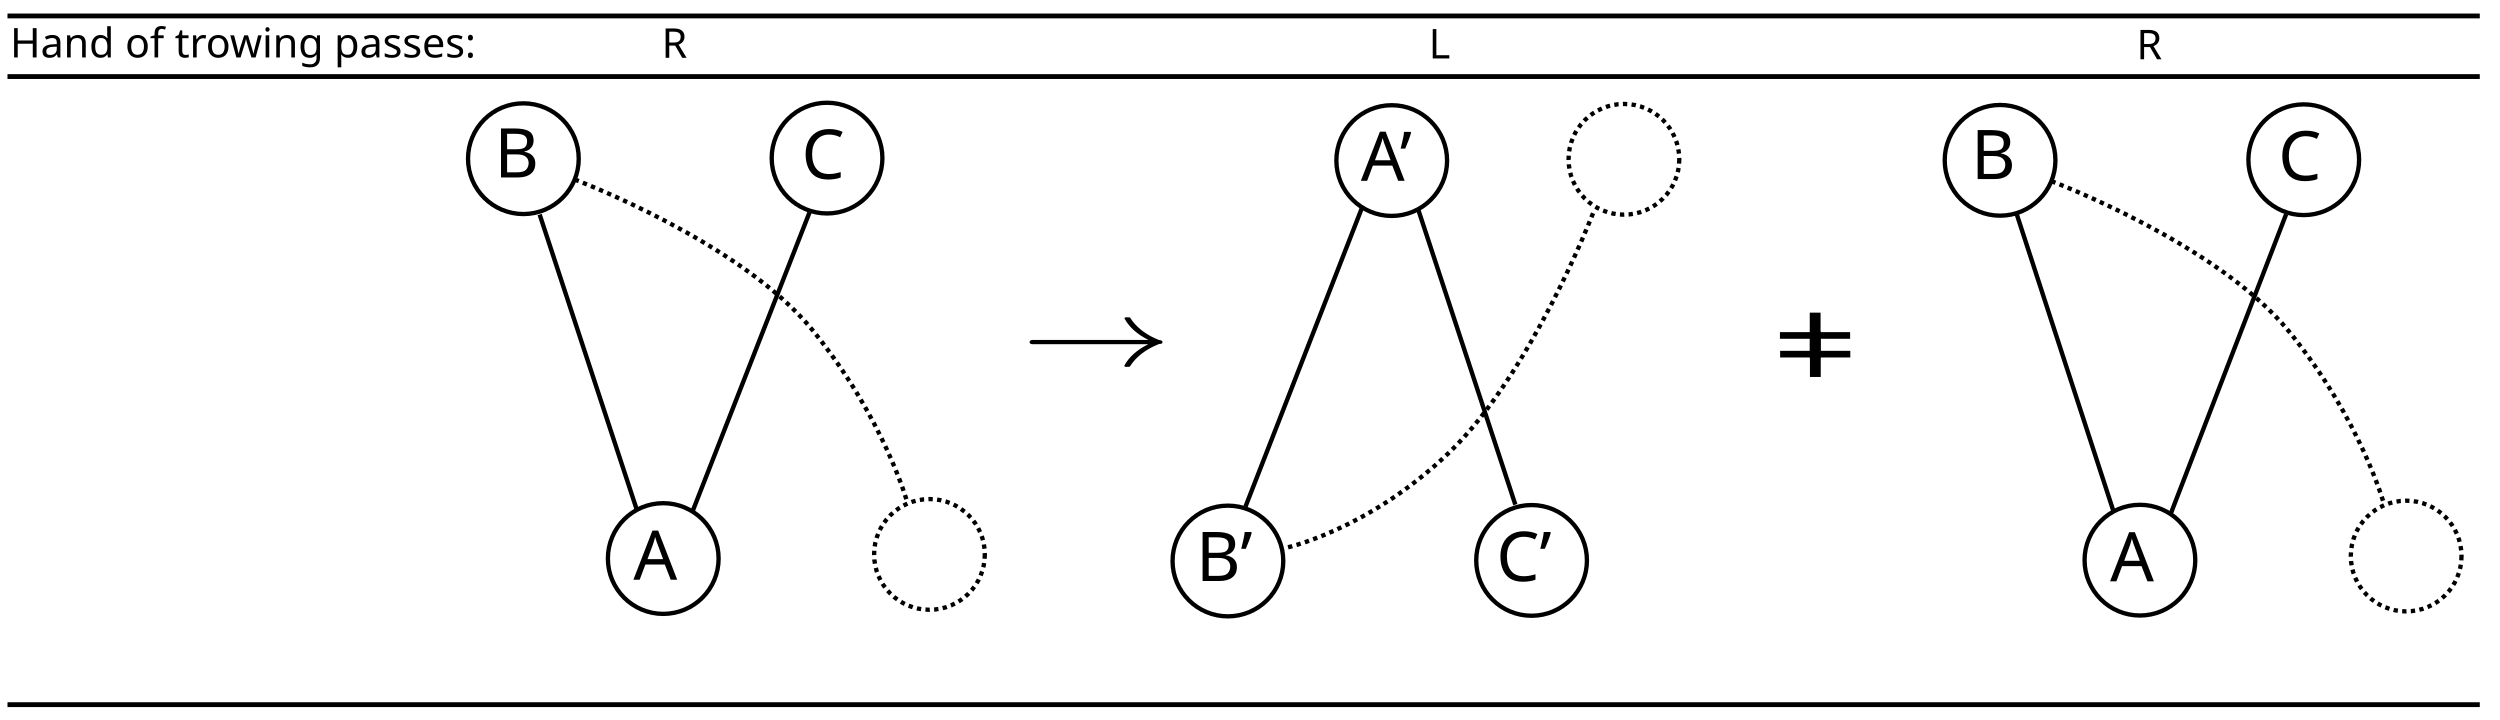
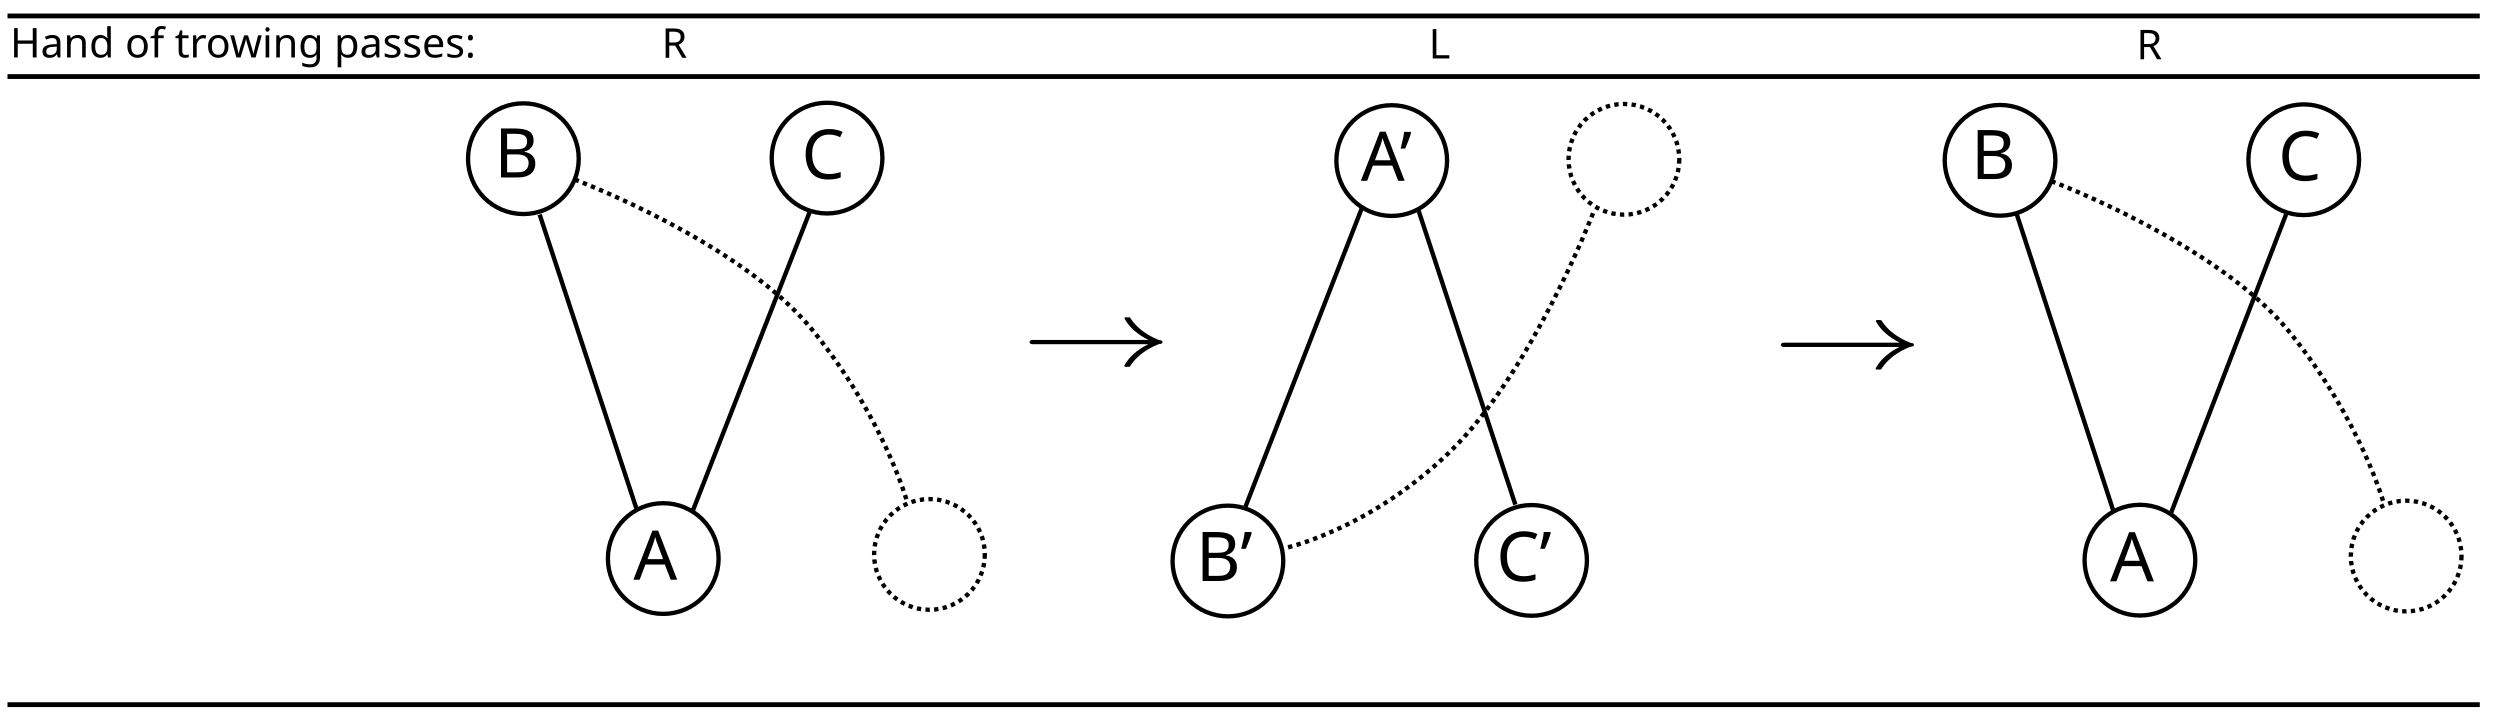
<svg xmlns="http://www.w3.org/2000/svg" width="205mm" height="59mm" viewBox="0 0 205 59" version="1.1" id="svg8">
  <defs id="defs2" />
  <g id="layer1" transform="translate(0,-238)">
    <circle style="opacity:1;vector-effect:none;fill:none;fill-opacity:1;stroke:#000000;stroke-width:0.355;stroke-linecap:butt;stroke-linejoin:miter;stroke-miterlimit:4;stroke-dasharray:none;stroke-dashoffset:0;stroke-opacity:1" id="path815" cx="42.917" cy="251.013" r="4.539" />
    <circle style="opacity:1;vector-effect:none;fill:none;fill-opacity:1;stroke:#000000;stroke-width:0.355;stroke-linecap:butt;stroke-linejoin:miter;stroke-miterlimit:4;stroke-dasharray:none;stroke-dashoffset:0;stroke-opacity:1" id="path815-7" cx="67.818" cy="250.964" r="4.539" />
    <circle style="opacity:1;vector-effect:none;fill:none;fill-opacity:1;stroke:#000000;stroke-width:0.355;stroke-linecap:butt;stroke-linejoin:miter;stroke-miterlimit:4;stroke-dasharray:none;stroke-dashoffset:0;stroke-opacity:1" id="path815-7-5" cx="54.386" cy="283.8" r="4.539" />
    <path style="fill:none;stroke:#000000;stroke-width:0.36;stroke-linecap:butt;stroke-linejoin:miter;stroke-miterlimit:4;stroke-dasharray:none;stroke-opacity:1" d="m 44.251,255.592 7.947,24.146" id="path886" />
    <path style="fill:none;stroke:#000000;stroke-width:0.36;stroke-linecap:butt;stroke-linejoin:miter;stroke-miterlimit:4;stroke-dasharray:none;stroke-opacity:1" d="m 56.803,279.898 9.575,-24.475" id="path888" />
    <text xml:space="preserve" style="font-style:normal;font-weight:normal;font-size:5.621px;line-height:1.25;font-family:sans-serif;letter-spacing:0px;word-spacing:0px;fill:#000000;fill-opacity:1;stroke:none;stroke-width:0.169" x="40.534" y="252.552" id="text892">
      <tspan id="tspan890" x="40.534" y="252.552" style="font-style:normal;font-variant:normal;font-weight:normal;font-stretch:normal;font-size:5.621px;font-family:cmmi10;-inkscape-font-specification:cmmi10;stroke-width:0.169">B</tspan>
    </text>
    <text xml:space="preserve" style="font-style:normal;font-weight:normal;font-size:5.621px;line-height:1.25;font-family:sans-serif;letter-spacing:0px;word-spacing:0px;fill:#000000;fill-opacity:1;stroke:none;stroke-width:0.169" x="65.72" y="252.66" id="text892-5">
      <tspan id="tspan890-7" x="65.72" y="252.66" style="font-style:normal;font-variant:normal;font-weight:normal;font-stretch:normal;font-size:5.621px;font-family:cmmi10;-inkscape-font-specification:cmmi10;stroke-width:0.169">C</tspan>
    </text>
    <text xml:space="preserve" style="font-style:normal;font-weight:normal;font-size:5.621px;line-height:1.25;font-family:sans-serif;letter-spacing:0px;word-spacing:0px;fill:#000000;fill-opacity:1;stroke:none;stroke-width:0.169" x="111.588" y="252.828" id="text892-5-4">
      <tspan id="tspan890-7-1" x="111.588" y="252.828" style="font-style:normal;font-variant:normal;font-weight:normal;font-stretch:normal;font-size:5.621px;font-family:cmmi10;-inkscape-font-specification:cmmi10;stroke-width:0.169">A’ </tspan>
    </text>
    <text xml:space="preserve" style="font-style:normal;font-weight:normal;font-size:5.621px;line-height:1.25;font-family:sans-serif;letter-spacing:0px;word-spacing:0px;fill:#000000;fill-opacity:1;stroke:none;stroke-width:0.169" x="51.939" y="285.539" id="text892-5-4-5">
      <tspan id="tspan890-7-1-9" x="51.939" y="285.539" style="font-style:normal;font-variant:normal;font-weight:normal;font-stretch:normal;font-size:5.621px;font-family:cmmi10;-inkscape-font-specification:cmmi10;stroke-width:0.169">A </tspan>
    </text>
    <circle style="opacity:1;vector-effect:none;fill:none;fill-opacity:1;stroke:#000000;stroke-width:0.355;stroke-linecap:butt;stroke-linejoin:miter;stroke-miterlimit:4;stroke-dasharray:none;stroke-dashoffset:0;stroke-opacity:1" id="path815-3" cx="-125.589" cy="-283.953" r="4.539" transform="scale(-1)" />
    <circle style="opacity:1;vector-effect:none;fill:none;fill-opacity:1;stroke:#000000;stroke-width:0.355;stroke-linecap:butt;stroke-linejoin:miter;stroke-miterlimit:4;stroke-dasharray:none;stroke-dashoffset:0;stroke-opacity:1" id="path815-7-6" cx="-100.689" cy="-284.002" r="4.539" transform="scale(-1)" />
    <circle style="opacity:1;vector-effect:none;fill:none;fill-opacity:1;stroke:#000000;stroke-width:0.355;stroke-linecap:butt;stroke-linejoin:miter;stroke-miterlimit:4;stroke-dasharray:none;stroke-dashoffset:0;stroke-opacity:1" id="path815-7-5-8" cx="-114.121" cy="-251.167" r="4.539" transform="scale(-1)" />
    <path style="fill:none;stroke:#000000;stroke-width:0.36;stroke-linecap:butt;stroke-linejoin:miter;stroke-miterlimit:4;stroke-dasharray:none;stroke-opacity:1" d="M 124.256,279.375 116.309,255.229" id="path886-0" />
    <path style="fill:none;stroke:#000000;stroke-width:0.36;stroke-linecap:butt;stroke-linejoin:miter;stroke-miterlimit:4;stroke-dasharray:none;stroke-opacity:1" d="m 111.704,254.983 -9.575,24.561" id="path888-2" />
    <text xml:space="preserve" style="font-style:normal;font-weight:normal;font-size:5.621px;line-height:1.25;font-family:sans-serif;letter-spacing:0px;word-spacing:0px;fill:#000000;fill-opacity:1;stroke:none;stroke-width:0.169" x="98.067" y="285.643" id="text892-5-4-50">
      <tspan id="tspan890-7-1-6" x="98.067" y="285.643" style="font-style:normal;font-variant:normal;font-weight:normal;font-stretch:normal;font-size:5.621px;font-family:cmmi10;-inkscape-font-specification:cmmi10;stroke-width:0.169">B’ </tspan>
    </text>
    <text xml:space="preserve" style="font-style:normal;font-weight:normal;font-size:5.621px;line-height:1.25;font-family:sans-serif;letter-spacing:0px;word-spacing:0px;fill:#000000;fill-opacity:1;stroke:none;stroke-width:0.169" x="122.692" y="285.641" id="text892-5-4-50-6">
      <tspan id="tspan890-7-1-6-2" x="122.692" y="285.641" style="font-style:normal;font-variant:normal;font-weight:normal;font-stretch:normal;font-size:5.621px;font-family:cmmi10;-inkscape-font-specification:cmmi10;stroke-width:0.169">C’ </tspan>
    </text>
    <text xml:space="preserve" style="font-style:normal;font-variant:normal;font-weight:normal;font-stretch:normal;font-size:10.583px;line-height:1.25;font-family:cmmi10;-inkscape-font-specification:cmmi10;letter-spacing:0px;word-spacing:0px;fill:#000000;fill-opacity:1;stroke:none;stroke-width:0.265" x="44.524" y="218.289" id="text4792">
      <tspan id="tspan4790" x="44.524" y="227.81" style="font-style:normal;font-variant:normal;font-weight:normal;font-stretch:normal;font-family:cmmi10;-inkscape-font-specification:cmmi10;stroke-width:0.265" />
    </text>
    <g aria-label="+" transform="scale(1.261381,0.7927821)" style="font-style:normal;font-variant:normal;font-weight:normal;font-stretch:normal;font-size:9.72px;line-height:1.25;font-family:cmmi10;-inkscape-font-specification:cmmi10;letter-spacing:0px;word-spacing:0px;fill:#000000;fill-opacity:1;stroke:none;stroke-width:0.243" id="text4800">
      <path d="m 67.115,335.809 q -0.081,0 -0.133,-0.062 -0.052,-0.062 -0.052,-0.133 0,-0.071 0.052,-0.133 0.052,-0.062 0.133,-0.062 h 8.339 q 0.033,0 0.062,0.029 0.033,0.024 0.033,0.057 v 0.128 q 0,0.043 -0.047,0.066 -0.47,0.271 -0.859,0.636 -0.389,0.365 -0.688,0.816 -0.299,0.451 -0.484,0.93 -0.033,0.071 -0.085,0.071 h -0.195 q -0.1,0 -0.1,-0.128 0.451,-1.334 1.557,-2.216 z" style="stroke-width:0.243" id="path876" />
    </g>
    <g aria-label="+" transform="scale(1.261381,-0.7927821)" style="font-style:normal;font-variant:normal;font-weight:normal;font-stretch:normal;font-size:9.72px;line-height:1.25;font-family:cmmi10;-inkscape-font-specification:cmmi10;letter-spacing:0px;word-spacing:0px;fill:#000000;fill-opacity:1;stroke:none;stroke-width:0.243" id="text4800-2">
      <path d="m 67.128,-335.371 q -0.081,0 -0.133,-0.062 -0.052,-0.062 -0.052,-0.133 0,-0.071 0.052,-0.133 0.052,-0.062 0.133,-0.062 h 8.339 q 0.033,0 0.062,0.029 0.033,0.024 0.033,0.057 v 0.128 q 0,0.043 -0.047,0.066 -0.47,0.271 -0.859,0.636 -0.389,0.365 -0.688,0.816 -0.299,0.451 -0.484,0.93 -0.033,0.071 -0.085,0.071 H 73.203 q -0.1,0 -0.1,-0.128 0.451,-1.334 1.557,-2.216 z" style="stroke-width:0.243" id="path873" />
    </g>
    <circle style="opacity:1;vector-effect:none;fill:none;fill-opacity:1;stroke:#000000;stroke-width:0.355;stroke-linecap:butt;stroke-linejoin:miter;stroke-miterlimit:4;stroke-dasharray:0.355, 0.355;stroke-dashoffset:0;stroke-opacity:1" id="path815-9" cx="76.216" cy="283.462" r="4.539" />
    <path style="fill:none;stroke:#000000;stroke-width:0.36;stroke-linecap:butt;stroke-linejoin:miter;stroke-miterlimit:4;stroke-dasharray:0.36, 0.36;stroke-dashoffset:0;stroke-opacity:1" d="m 47.122,252.72 c 0,0 13.588,5.091 19.489,12.33 5.901,7.24 7.813,14.225 7.813,14.225" id="path4861" />
    <circle style="opacity:1;vector-effect:none;fill:none;fill-opacity:1;stroke:#000000;stroke-width:0.355;stroke-linecap:butt;stroke-linejoin:miter;stroke-miterlimit:4;stroke-dasharray:0.355, 0.355;stroke-dashoffset:0;stroke-opacity:1" id="path815-9-8" cx="133.162" cy="251.063" r="4.539" />
    <path style="fill:none;stroke:#000000;stroke-width:0.36;stroke-linecap:butt;stroke-linejoin:miter;stroke-miterlimit:4;stroke-dasharray:0.36, 0.36;stroke-dashoffset:0;stroke-opacity:1" d="m 130.629,255.486 c 0,0 -5.072,13.176 -11.815,19.638 -6.743,6.462 -13.554,7.842 -13.554,7.842" id="path4861-3" />
    <circle style="opacity:1;vector-effect:none;fill:none;fill-opacity:1;stroke:#000000;stroke-width:0.355;stroke-linecap:butt;stroke-linejoin:miter;stroke-miterlimit:4;stroke-dasharray:none;stroke-dashoffset:0;stroke-opacity:1" id="path815-36" cx="164.006" cy="251.146" r="4.539" />
    <circle style="opacity:1;vector-effect:none;fill:none;fill-opacity:1;stroke:#000000;stroke-width:0.355;stroke-linecap:butt;stroke-linejoin:miter;stroke-miterlimit:4;stroke-dasharray:none;stroke-dashoffset:0;stroke-opacity:1" id="path815-7-0" cx="188.907" cy="251.098" r="4.539" />
    <circle style="opacity:1;vector-effect:none;fill:none;fill-opacity:1;stroke:#000000;stroke-width:0.355;stroke-linecap:butt;stroke-linejoin:miter;stroke-miterlimit:4;stroke-dasharray:none;stroke-dashoffset:0;stroke-opacity:1" id="path815-7-5-5" cx="175.474" cy="283.933" r="4.539" />
    <path style="fill:none;stroke:#000000;stroke-width:0.36;stroke-linecap:butt;stroke-linejoin:miter;stroke-miterlimit:4;stroke-dasharray:none;stroke-opacity:1" d="m 165.34,255.466 7.947,24.404" id="path886-02" />
    <path style="fill:none;stroke:#000000;stroke-width:0.36;stroke-linecap:butt;stroke-linejoin:miter;stroke-miterlimit:4;stroke-dasharray:none;stroke-opacity:1" d="m 178.021,280.074 9.446,-24.518" id="path888-9" />
    <text xml:space="preserve" style="font-style:normal;font-weight:normal;font-size:5.621px;line-height:1.25;font-family:sans-serif;letter-spacing:0px;word-spacing:0px;fill:#000000;fill-opacity:1;stroke:none;stroke-width:0.169" x="161.623" y="252.685" id="text892-4">
      <tspan id="tspan890-3" x="161.623" y="252.685" style="font-style:normal;font-variant:normal;font-weight:normal;font-stretch:normal;font-size:5.621px;font-family:cmmi10;-inkscape-font-specification:cmmi10;stroke-width:0.169">B</tspan>
    </text>
    <text xml:space="preserve" style="font-style:normal;font-weight:normal;font-size:5.621px;line-height:1.25;font-family:sans-serif;letter-spacing:0px;word-spacing:0px;fill:#000000;fill-opacity:1;stroke:none;stroke-width:0.169" x="186.809" y="252.793" id="text892-5-5">
      <tspan id="tspan890-7-17" x="186.809" y="252.793" style="font-style:normal;font-variant:normal;font-weight:normal;font-stretch:normal;font-size:5.621px;font-family:cmmi10;-inkscape-font-specification:cmmi10;stroke-width:0.169">C</tspan>
    </text>
    <text xml:space="preserve" style="font-style:normal;font-weight:normal;font-size:5.621px;line-height:1.25;font-family:sans-serif;letter-spacing:0px;word-spacing:0px;fill:#000000;fill-opacity:1;stroke:none;stroke-width:0.169" x="173.028" y="285.672" id="text892-5-4-5-4">
      <tspan id="tspan890-7-1-9-3" x="173.028" y="285.672" style="font-style:normal;font-variant:normal;font-weight:normal;font-stretch:normal;font-size:5.621px;font-family:cmmi10;-inkscape-font-specification:cmmi10;stroke-width:0.169">A </tspan>
    </text>
    <circle style="opacity:1;vector-effect:none;fill:none;fill-opacity:1;stroke:#000000;stroke-width:0.355;stroke-linecap:butt;stroke-linejoin:miter;stroke-miterlimit:4;stroke-dasharray:0.355, 0.355;stroke-dashoffset:0;stroke-opacity:1" id="path815-9-1" cx="197.305" cy="283.595" r="4.539" />
    <path style="fill:none;stroke:#000000;stroke-width:0.36;stroke-linecap:butt;stroke-linejoin:miter;stroke-miterlimit:4;stroke-dasharray:0.36, 0.36;stroke-dashoffset:0;stroke-opacity:1" d="m 168.211,252.853 c 0,0 13.588,5.091 19.489,12.33 5.901,7.24 7.813,14.226 7.813,14.226" id="path4861-4" />
-     <text xml:space="preserve" style="font-style:normal;font-variant:normal;font-weight:normal;font-stretch:normal;font-size:9.72px;line-height:1.25;font-family:cmmi10;-inkscape-font-specification:cmmi10;letter-spacing:0px;word-spacing:0px;fill:#000000;fill-opacity:1;stroke:none;stroke-width:0.243" x="115.226" y="338.327" id="text4800-6" transform="scale(1.261381,0.7927821)">
-       <tspan id="tspan4798-9" x="115.226" y="338.327" style="stroke-width:0.243">+</tspan>
-     </text>
-     <text xml:space="preserve" style="font-style:normal;font-variant:normal;font-weight:normal;font-stretch:normal;font-size:9.72px;line-height:1.25;font-family:cmmi10;-inkscape-font-specification:cmmi10;letter-spacing:0px;word-spacing:0px;fill:#000000;fill-opacity:1;stroke:none;stroke-width:0.243" x="115.239" y="-333.418" id="text4800-2-4" transform="scale(1.261381,-0.7927821)">
-       <tspan id="tspan4798-2-2" x="115.239" y="-333.418" style="stroke-width:0.243">+</tspan>
-     </text>
+     <g aria-label="+" transform="scale(1.261381,0.7927821)" style="font-style:normal;font-variant:normal;font-weight:normal;font-stretch:normal;font-size:9.72px;line-height:1.25;font-family:cmmi10;-inkscape-font-specification:cmmi10;letter-spacing:0px;word-spacing:0px;fill:#000000;fill-opacity:1;stroke:none;stroke-width:0.243" id="text4800-6">
+       <path d="m 115.957,336.091 q -0.081,0 -0.133,-0.062 -0.052,-0.062 -0.052,-0.133 0,-0.071 0.052,-0.133 0.052,-0.062 0.133,-0.062 h 8.339 q 0.033,0 0.062,0.029 0.033,0.024 0.033,0.057 v 0.128 q 0,0.043 -0.048,0.066 -0.47,0.271 -0.859,0.636 -0.389,0.365 -0.688,0.816 -0.299,0.451 -0.484,0.93 -0.033,0.071 -0.085,0.071 h -0.195 q -0.1,0 -0.1,-0.128 0.451,-1.334 1.557,-2.216 z" style="stroke-width:0.243" id="path882" />
+     </g>
+     <g aria-label="+" transform="scale(1.261381,-0.7927821)" style="font-style:normal;font-variant:normal;font-weight:normal;font-stretch:normal;font-size:9.72px;line-height:1.25;font-family:cmmi10;-inkscape-font-specification:cmmi10;letter-spacing:0px;word-spacing:0px;fill:#000000;fill-opacity:1;stroke:none;stroke-width:0.243" id="text4800-2-4">
+       <path d="m 115.97,-335.653 q -0.081,0 -0.133,-0.062 -0.052,-0.062 -0.052,-0.133 0,-0.071 0.052,-0.133 0.052,-0.062 0.133,-0.062 h 8.339 q 0.033,0 0.062,0.029 0.033,0.024 0.033,0.057 v 0.128 q 0,0.043 -0.048,0.067 -0.47,0.271 -0.859,0.636 -0.389,0.365 -0.688,0.816 -0.299,0.451 -0.484,0.93 -0.033,0.071 -0.085,0.071 h -0.195 q -0.1,0 -0.1,-0.128 0.451,-1.334 1.557,-2.216 z" style="stroke-width:0.243" id="path879" />
+     </g>
    <text xml:space="preserve" style="font-style:normal;font-weight:normal;font-size:5.621px;line-height:1.25;font-family:sans-serif;letter-spacing:0px;word-spacing:0px;fill:#000000;fill-opacity:1;stroke:none;stroke-width:0.169" x="54.252" y="242.739" id="text892-2">
      <tspan id="tspan890-6" x="54.252" y="242.739" style="font-style:normal;font-variant:normal;font-weight:normal;font-stretch:normal;font-size:3.373px;font-family:cmmi10;-inkscape-font-specification:cmmi10;stroke-width:0.169">R</tspan>
    </text>
    <path style="fill:none;stroke:#000000;stroke-width:0.395;stroke-linecap:butt;stroke-linejoin:miter;stroke-miterlimit:4;stroke-dasharray:none;stroke-opacity:1" d="M 0.614,244.278 H 203.342" id="path5018" />
    <text xml:space="preserve" style="font-style:normal;font-weight:normal;font-size:5.621px;line-height:1.25;font-family:sans-serif;letter-spacing:0px;word-spacing:0px;fill:#000000;fill-opacity:1;stroke:none;stroke-width:0.169" x="0.827" y="242.71" id="text892-2-1">
      <tspan x="0.827" y="242.71" style="font-style:normal;font-variant:normal;font-weight:normal;font-stretch:normal;font-size:3.373px;line-height:0;font-family:cmr10;-inkscape-font-specification:cmr10;letter-spacing:0px;direction:ltr;stroke-width:0.169" id="tspan5050">Hand of trowing passes:</tspan>
    </text>
    <text xml:space="preserve" style="font-style:normal;font-weight:normal;font-size:5.621px;line-height:1.25;font-family:sans-serif;letter-spacing:0px;word-spacing:0px;fill:#000000;fill-opacity:1;stroke:none;stroke-width:0.169" x="175.192" y="242.861" id="text892-2-8">
      <tspan id="tspan890-6-9" x="175.192" y="242.861" style="font-style:normal;font-variant:normal;font-weight:normal;font-stretch:normal;font-size:3.373px;font-family:cmmi10;-inkscape-font-specification:cmmi10;stroke-width:0.169">R</tspan>
    </text>
    <text xml:space="preserve" style="font-style:normal;font-weight:normal;font-size:5.621px;line-height:1.25;font-family:sans-serif;letter-spacing:0px;word-spacing:0px;fill:#000000;fill-opacity:1;stroke:none;stroke-width:0.169" x="117.155" y="242.793" id="text892-2-2">
      <tspan id="tspan890-6-8" x="117.155" y="242.793" style="font-style:normal;font-variant:normal;font-weight:normal;font-stretch:normal;font-size:3.373px;font-family:cmmi10;-inkscape-font-specification:cmmi10;stroke-width:0.169">L</tspan>
    </text>
    <path style="fill:none;stroke:#000000;stroke-width:0.395;stroke-linecap:butt;stroke-linejoin:miter;stroke-miterlimit:4;stroke-dasharray:none;stroke-opacity:1" d="M 0.614,239.308 H 203.342" id="path5018-8" />
    <path style="fill:none;stroke:#000000;stroke-width:0.395;stroke-linecap:butt;stroke-linejoin:miter;stroke-miterlimit:4;stroke-dasharray:none;stroke-opacity:1" d="M 0.614,295.782 H 203.342" id="path5018-8-8" />
  </g>
</svg>
